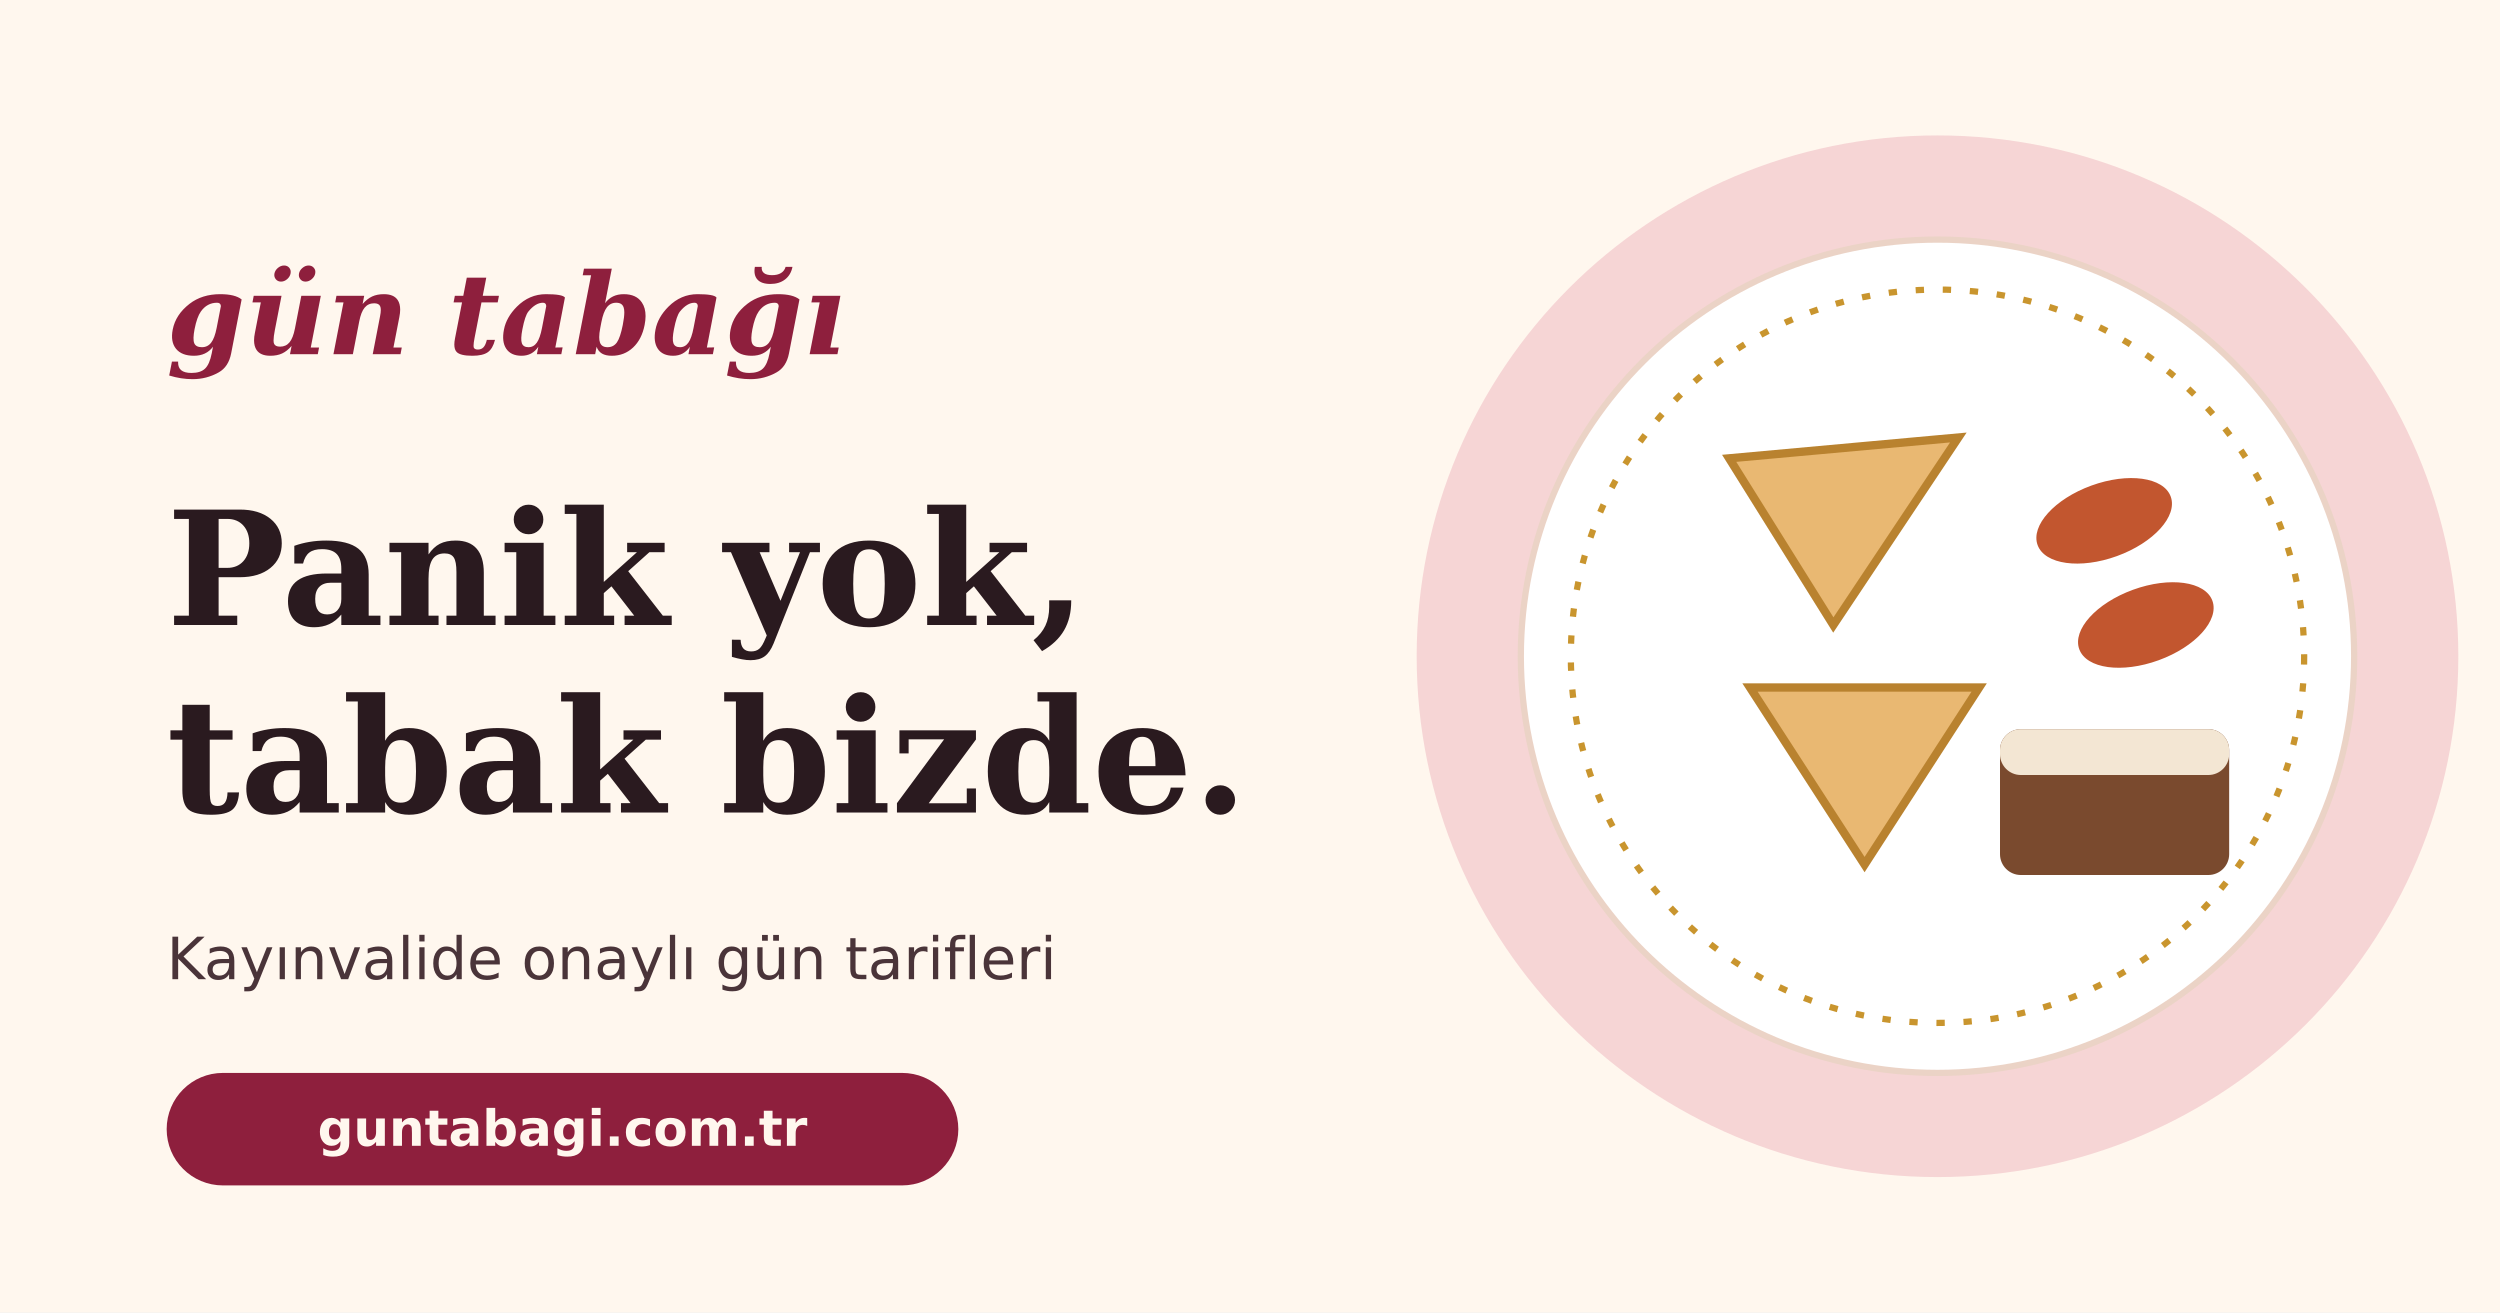
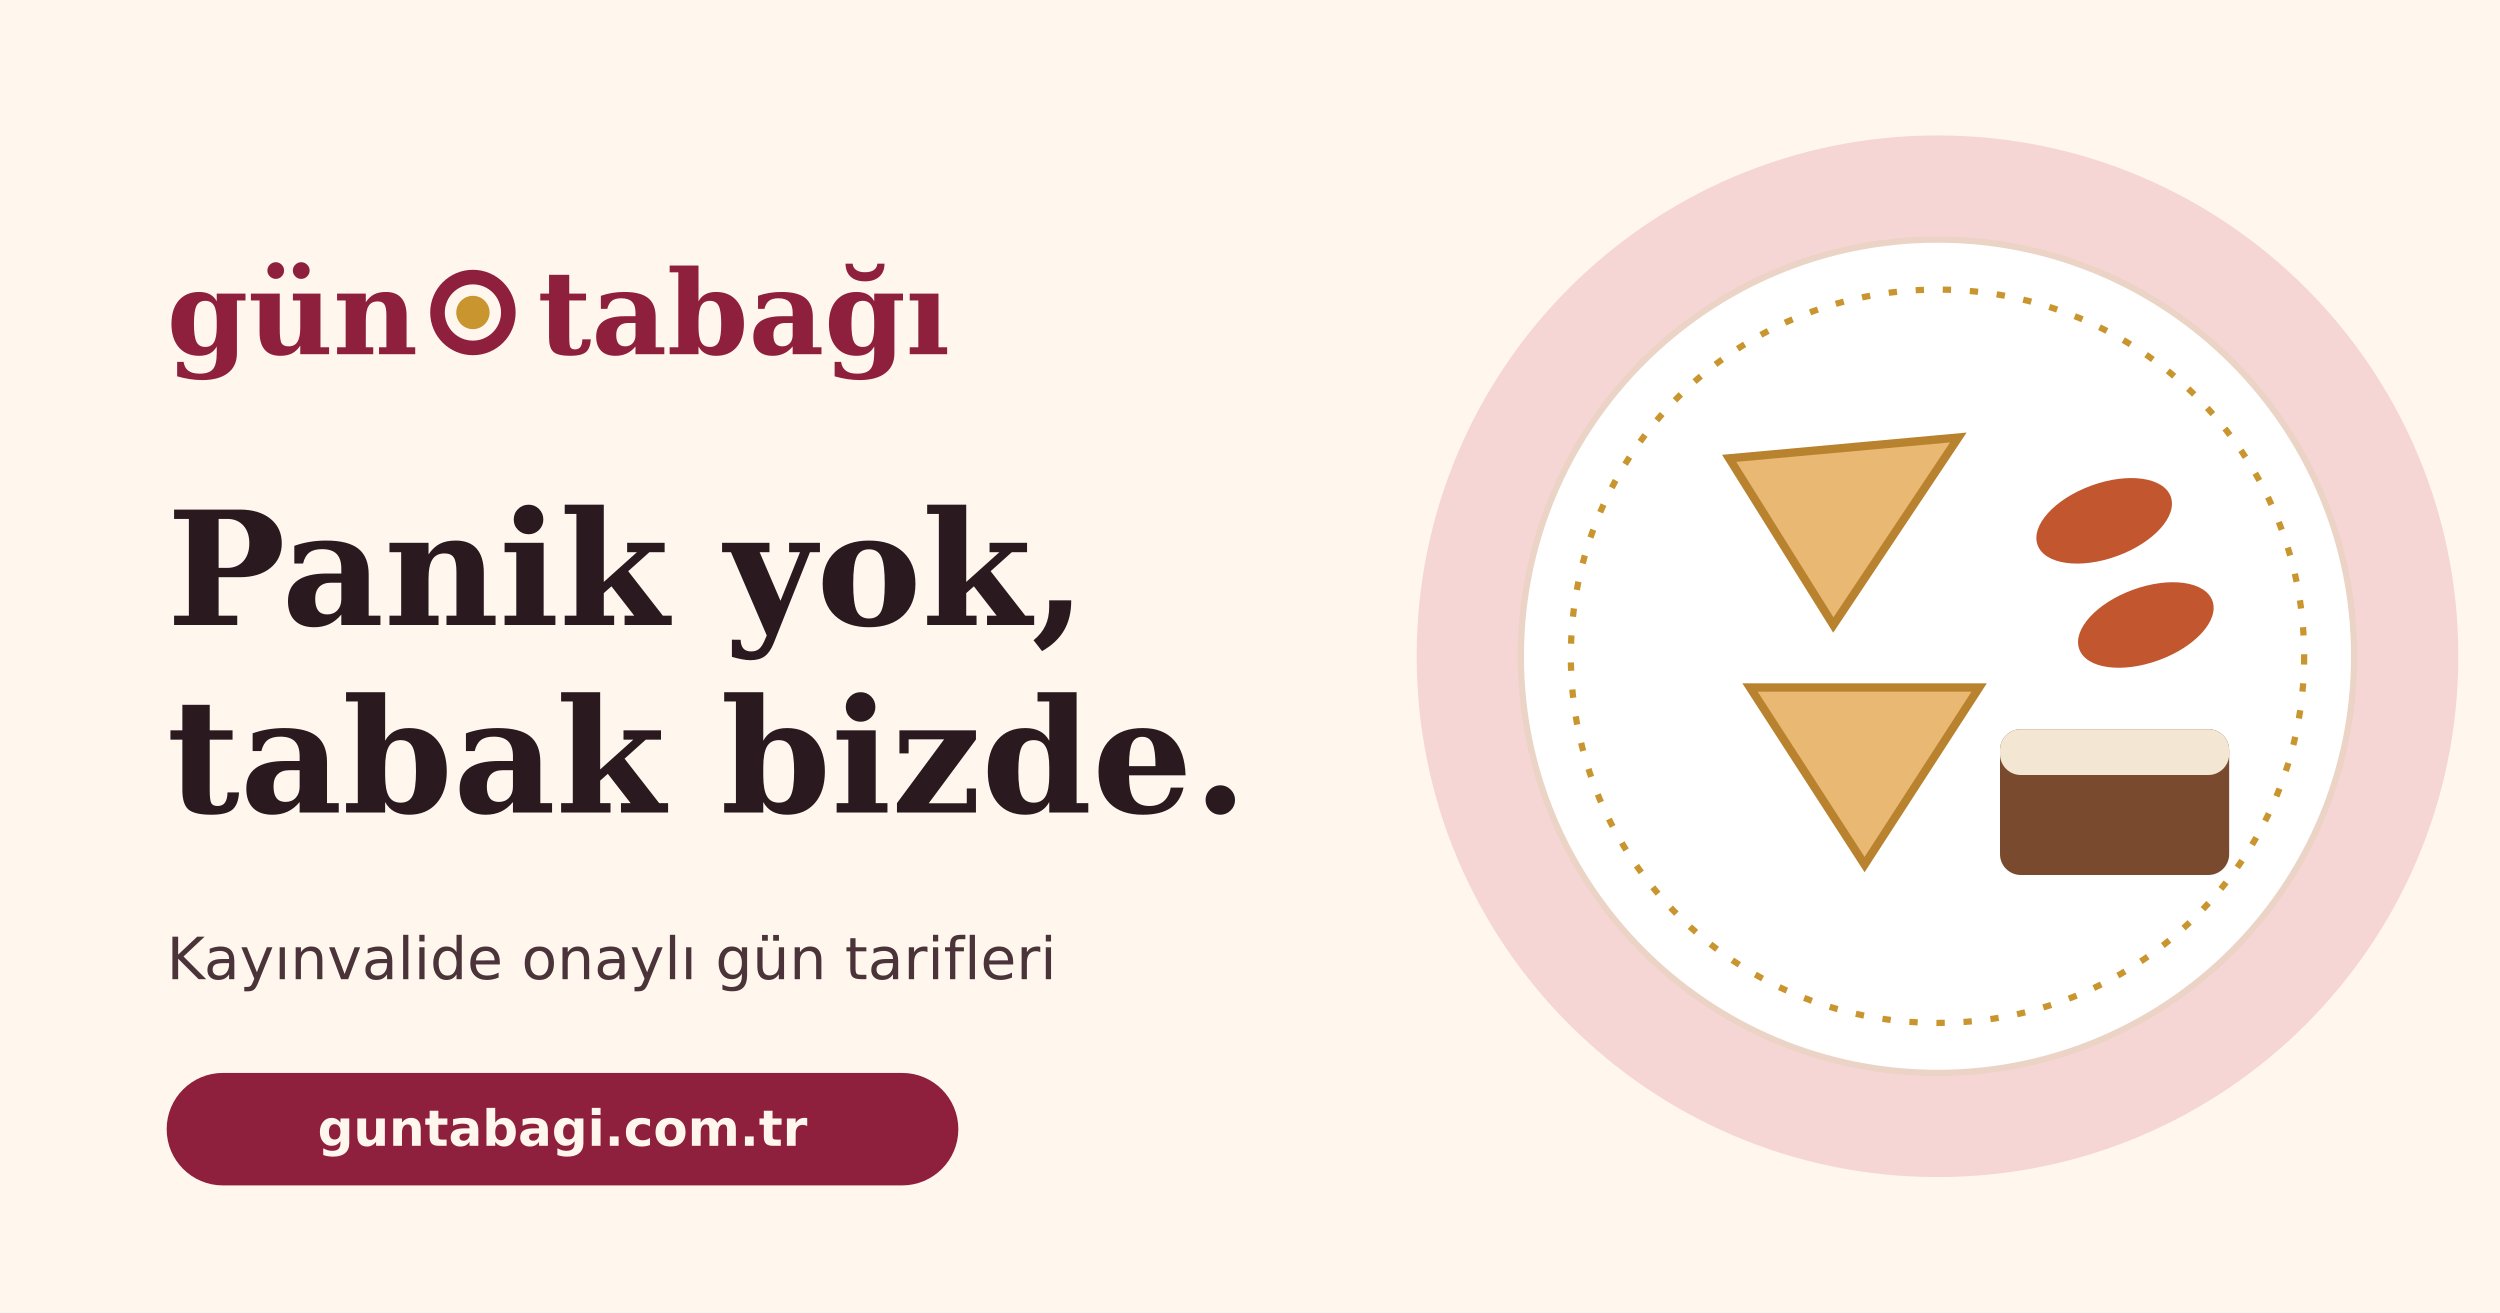
<svg xmlns="http://www.w3.org/2000/svg" width="1200" height="630" viewBox="0 0 1200 630">
  <rect width="1200" height="630" fill="#FFF7EE" />
  <circle cx="930" cy="315" r="250" fill="#F6D5D5" />
  <circle cx="930" cy="315" r="200" fill="#FFFFFF" stroke="#EBD3C6" stroke-width="3" />
  <circle cx="930" cy="315" r="176" fill="none" stroke="#C9952E" stroke-width="3" stroke-dasharray="4 9" />
  <g transform="translate(830 220)">
    <path d="M0 0 L110 -10 L50 80 Z" fill="#E9B872" stroke="#B9822F" stroke-width="4" />
  </g>
  <g transform="translate(840 330)">
    <path d="M0 0 L110 0 L55 85 Z" fill="#E9B872" stroke="#B9822F" stroke-width="4" />
  </g>
  <ellipse cx="1010" cy="250" rx="34" ry="18" fill="#C2562F" transform="rotate(-20 1010 250)" />
  <ellipse cx="1030" cy="300" rx="34" ry="18" fill="#C2562F" transform="rotate(-20 1030 300)" />
  <rect x="960" y="350" width="110" height="70" rx="10" fill="#7A4A2E" />
  <rect x="960" y="350" width="110" height="22" rx="10" fill="#F3E6D3" />
-   <text x="80" y="170" font-family="DejaVu Serif, serif" font-style="italic" font-weight="bold" font-size="54" fill="#8E1F3D">gün tabağı</text>
+   <text x="80" y="170" font-family="DejaVu Serif, serif" font-weight="bold" font-size="56" fill="#8E1F3D">gün</text>
+   <g transform="translate(205 128)">
+     <circle cx="22" cy="22" r="17" fill="none" stroke="#8E1F3D" stroke-width="7" />
+     <circle cx="22" cy="22" r="8" fill="#C9952E" />
+   </g>
+   <text x="258" y="170" font-family="DejaVu Serif, serif" font-weight="bold" font-size="56" fill="#8E1F3D">tabağı</text>
  <text x="80" y="300" font-family="DejaVu Serif, serif" font-weight="bold" font-size="76" fill="#2A1A1F">Panik yok,</text>
  <text x="80" y="390" font-family="DejaVu Serif, serif" font-weight="bold" font-size="76" fill="#2A1A1F">tabak bizde.</text>
  <text x="80" y="470" font-family="DejaVu Sans, sans-serif" font-size="28" fill="#4A3439">Kayınvalide onaylı gün tarifleri</text>
  <rect x="80" y="515" width="380" height="54" rx="27" fill="#8E1F3D" />
  <text x="270" y="550" text-anchor="middle" font-family="DejaVu Sans, sans-serif" font-weight="bold" font-size="24" fill="#FFF7EE">guntabagi.com.tr</text>
</svg>
